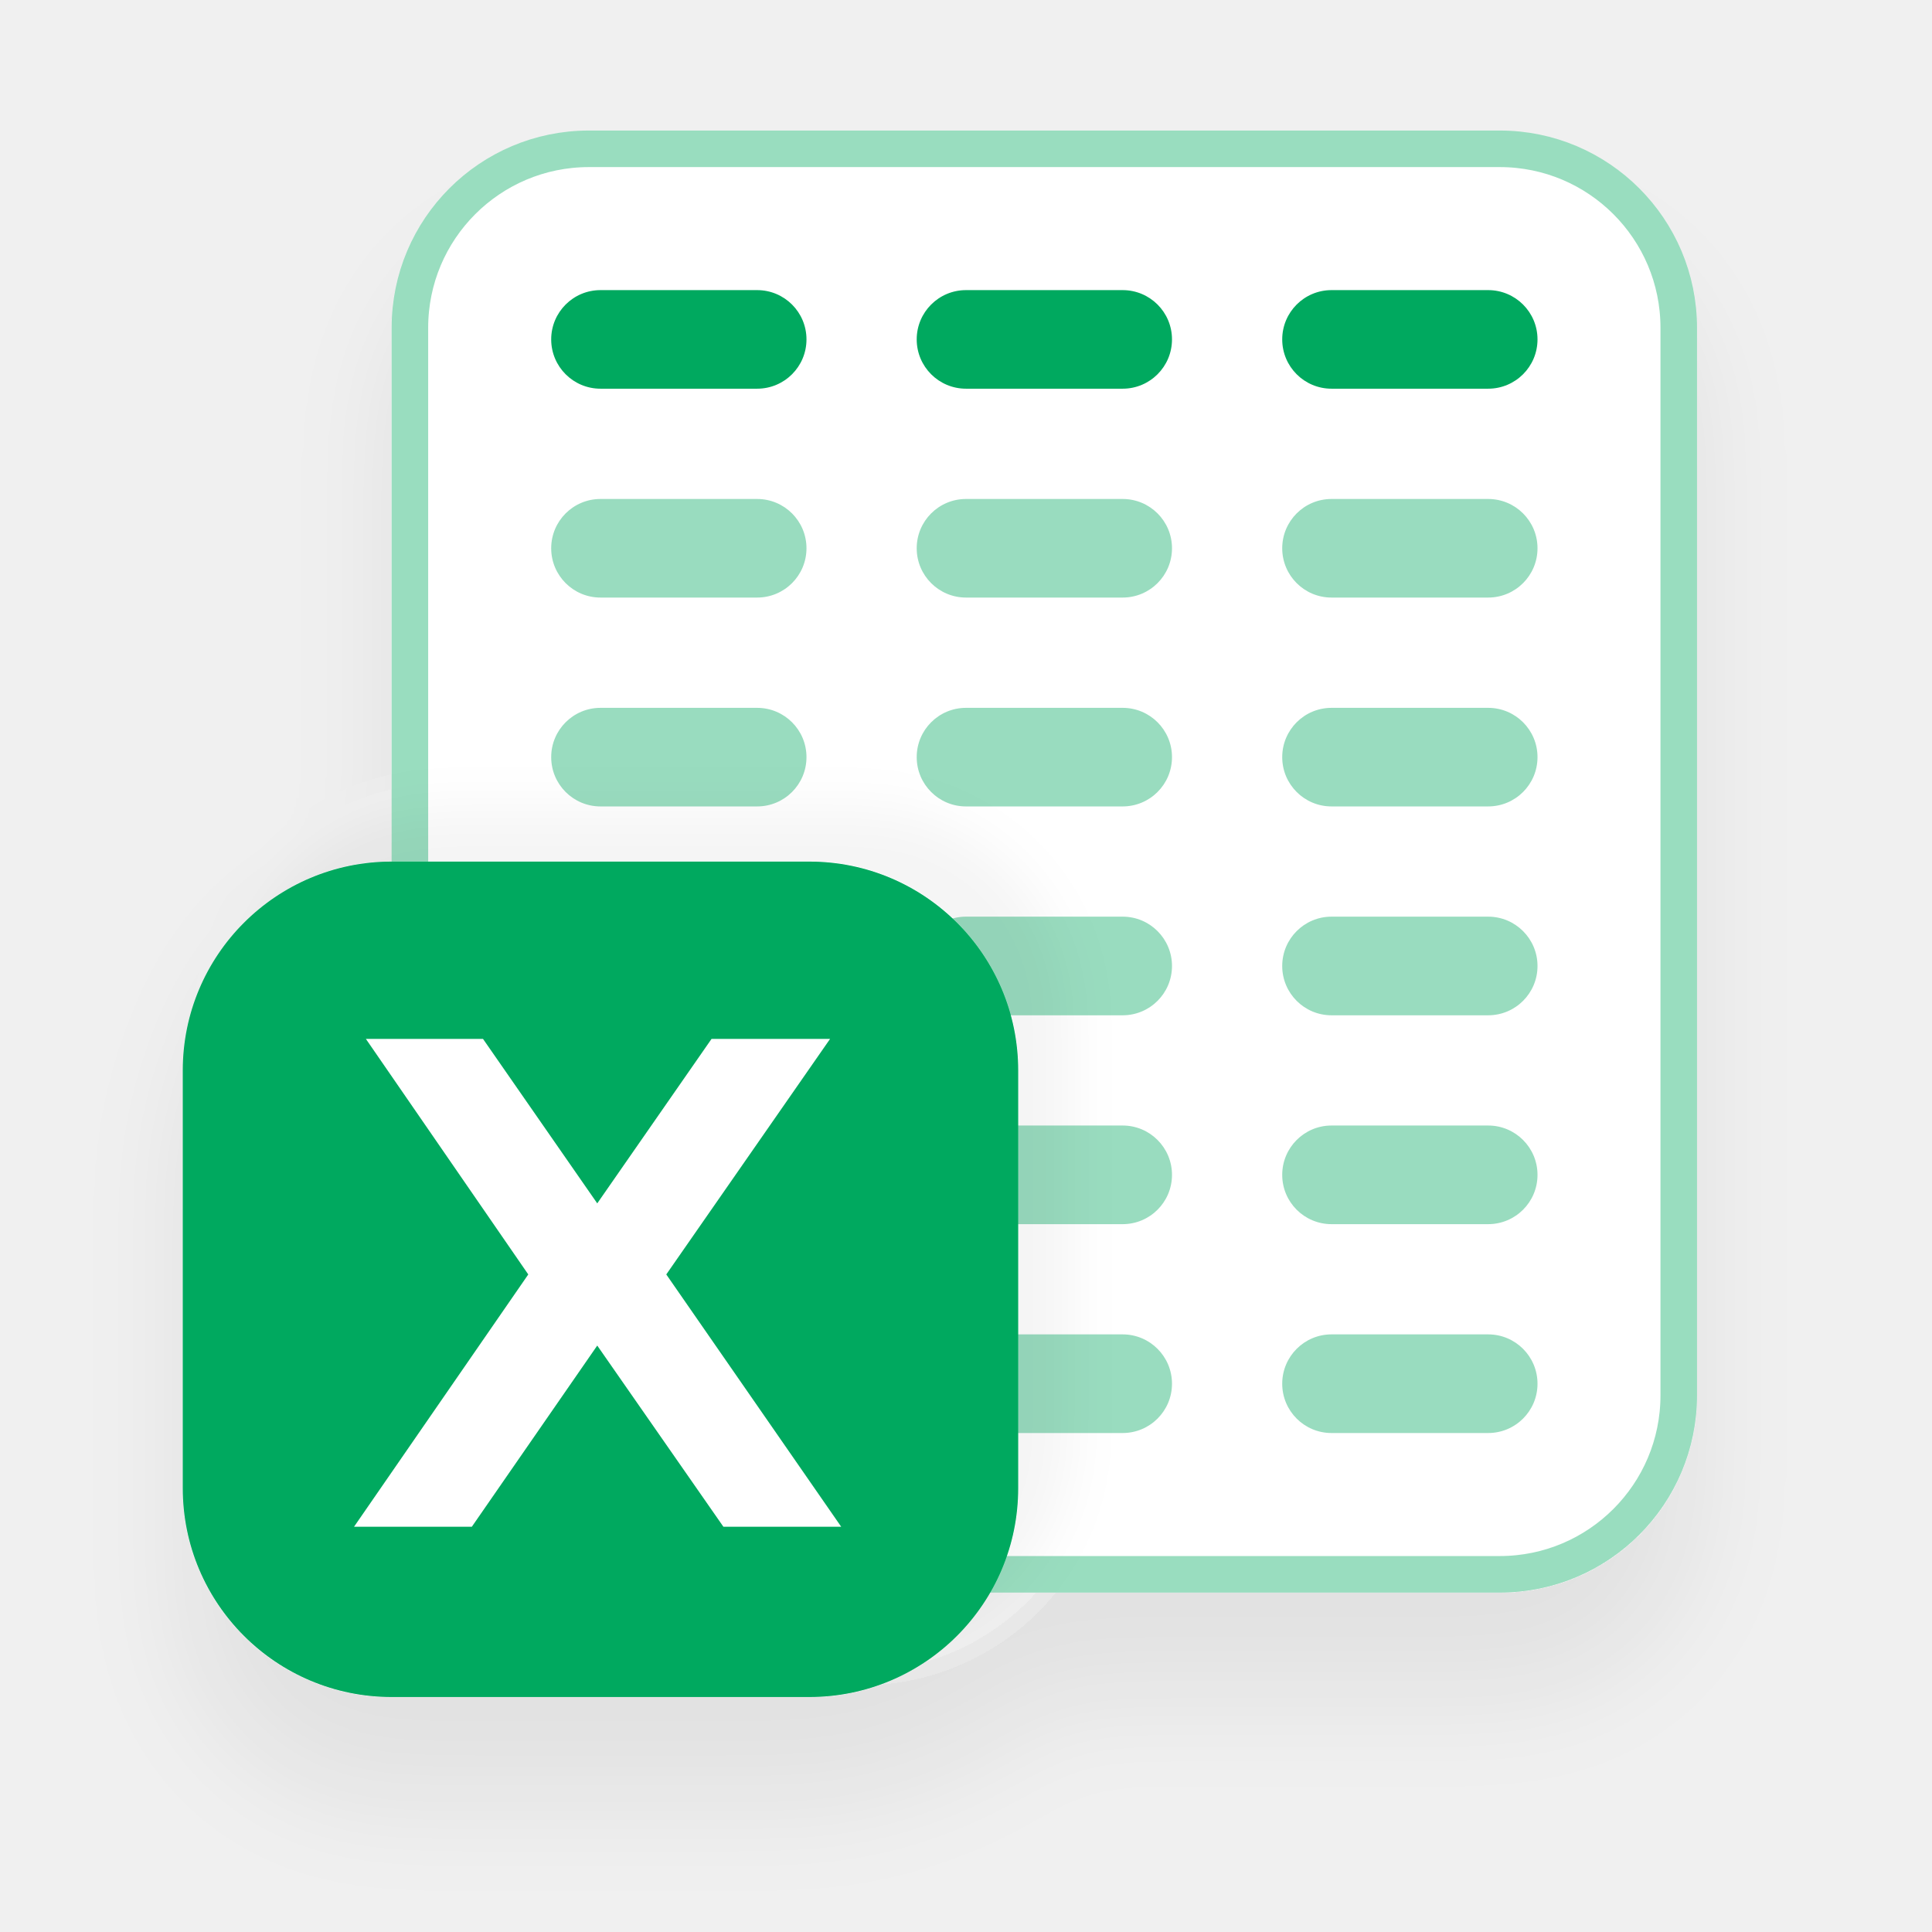
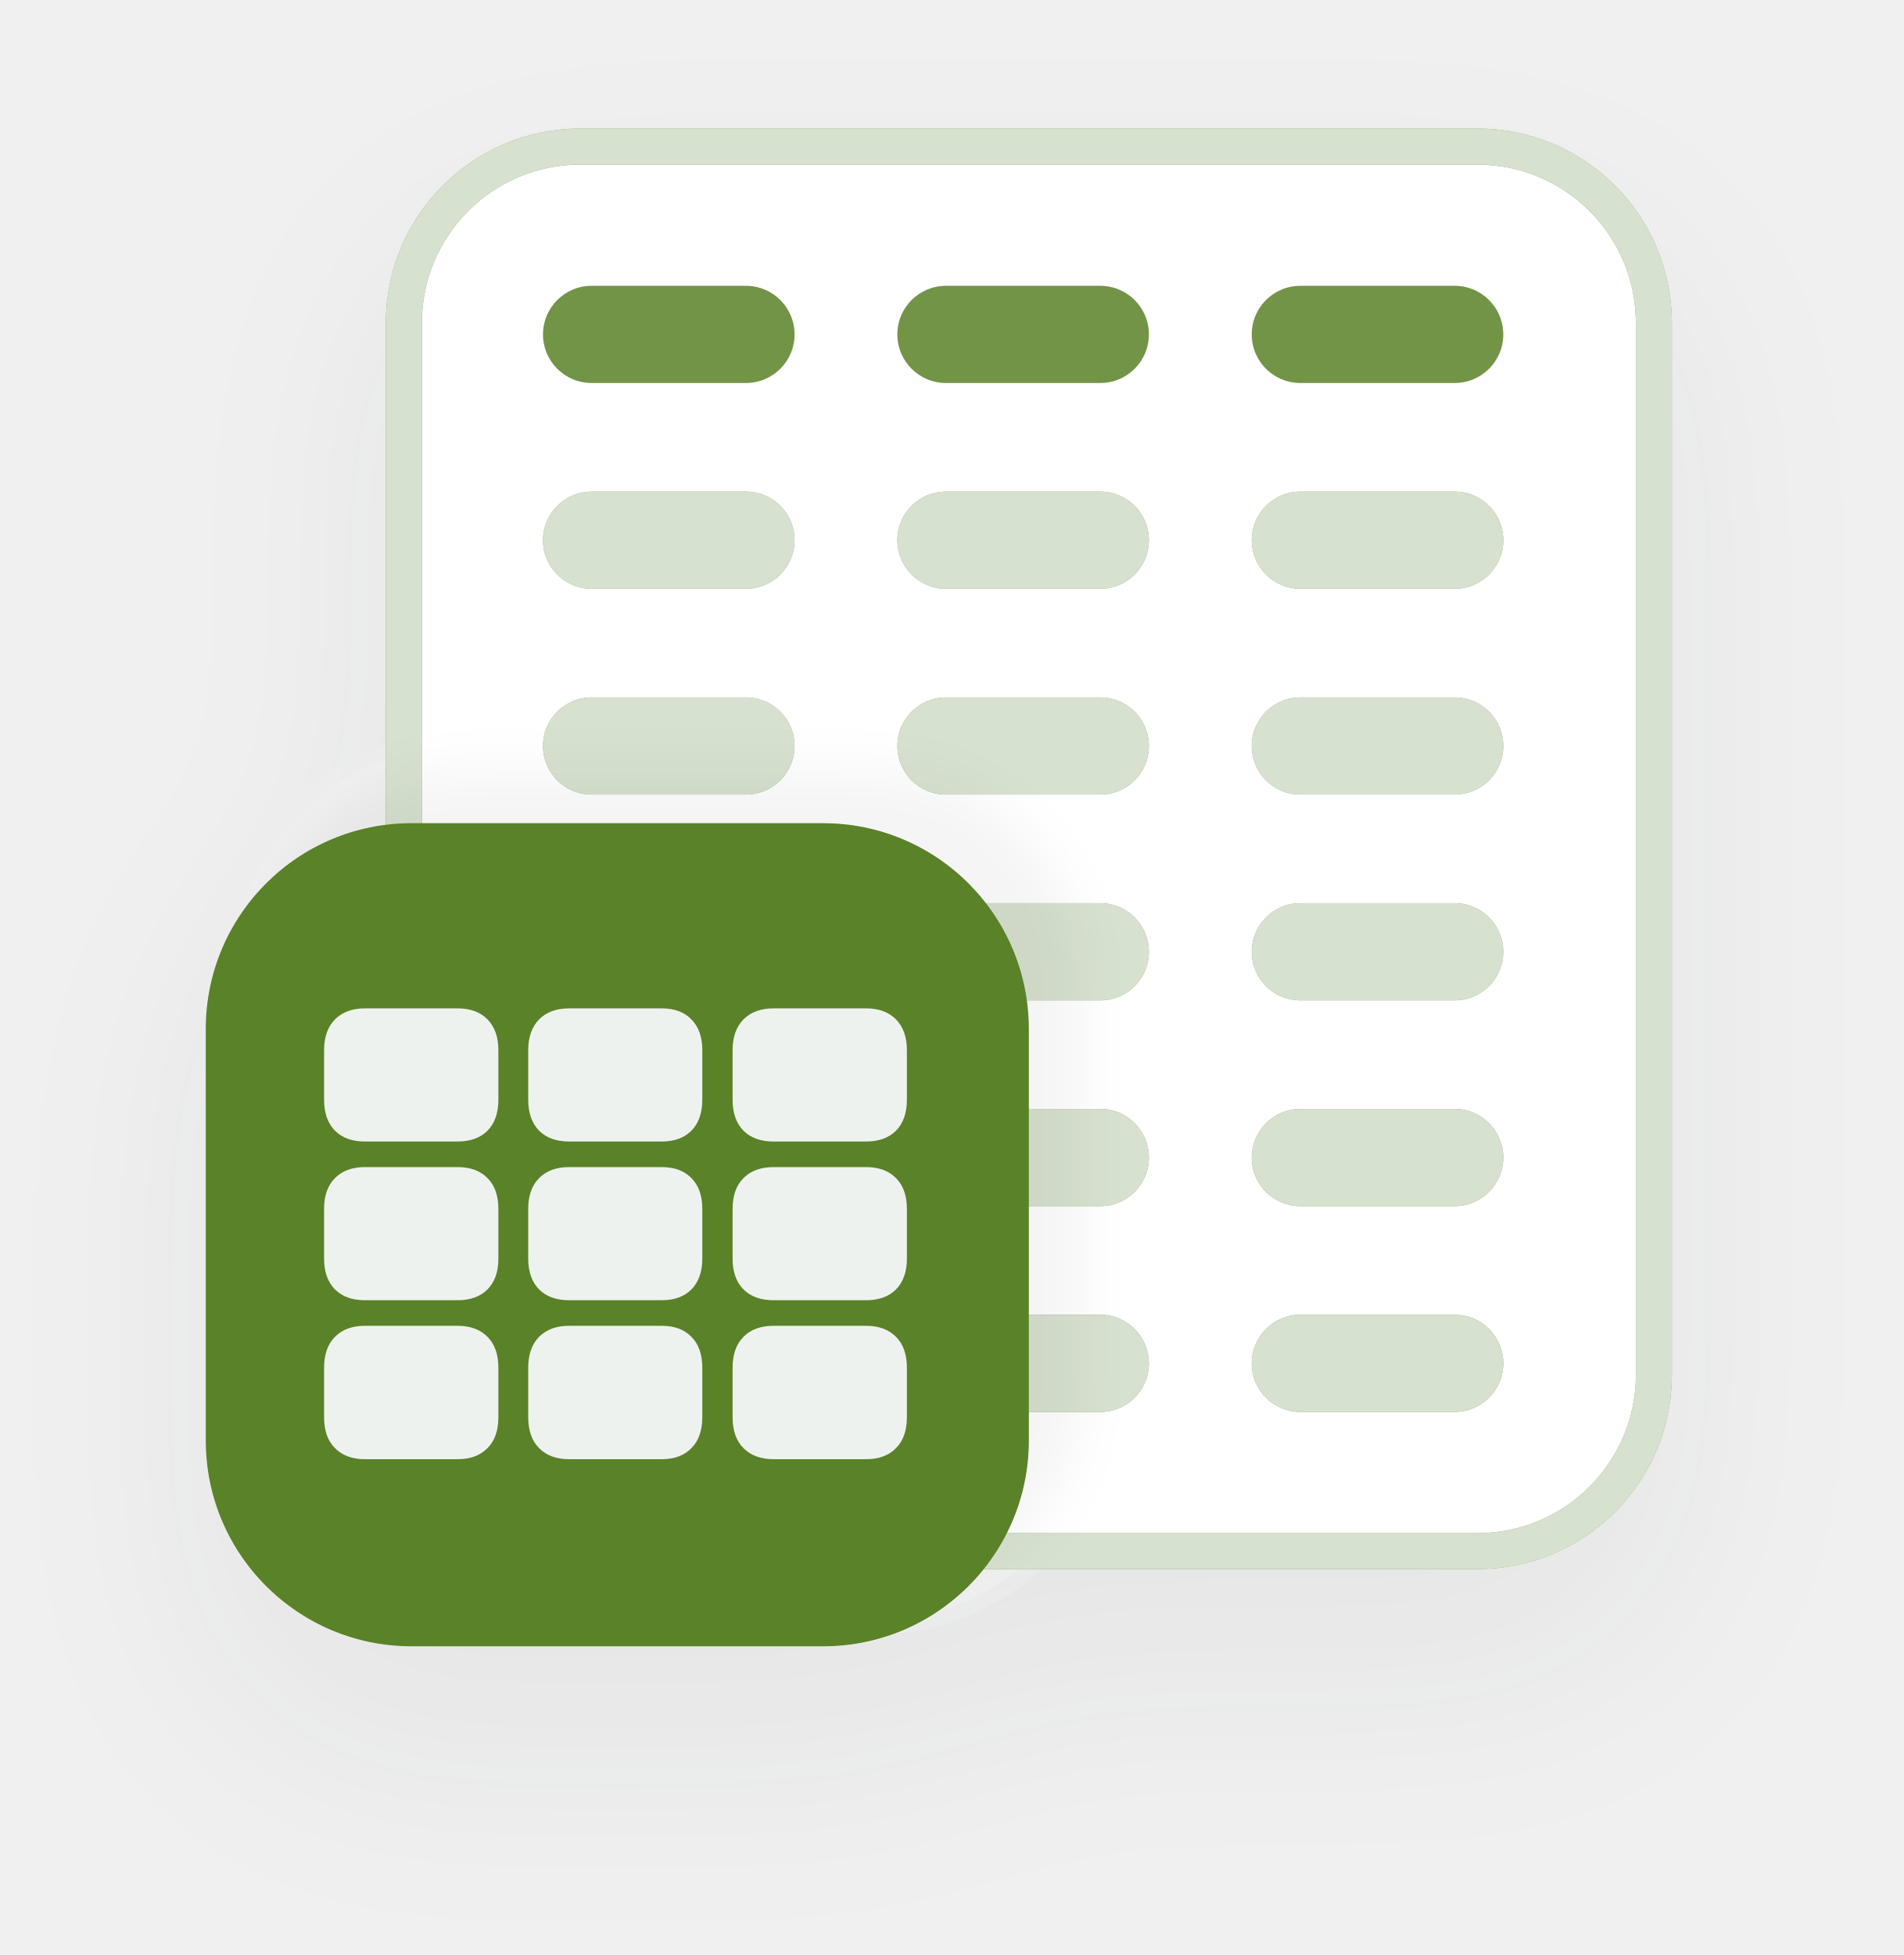
- <svg xmlns="http://www.w3.org/2000/svg" width="32" height="32" viewBox="0 0 35 37" fill="none">
+ <svg xmlns="http://www.w3.org/2000/svg" width="37" height="38" viewBox="0 0 37 38" fill="none">
  <g filter="url(#filter0_d_2456_1581)">
-     <rect x="6.85" y="2.85" width="24.3" height="27.3" rx="3.428" fill="white" />
-     <rect x="6.85" y="2.85" width="24.3" height="27.3" rx="3.428" stroke="#99DDBF" stroke-width="0.7" />
-     <path fill-rule="evenodd" clip-rule="evenodd" d="M9.556 6.5C9.556 5.978 9.979 5.556 10.5 5.556L13.5 5.556C14.022 5.556 14.445 5.978 14.445 6.5C14.445 7.022 14.022 7.444 13.5 7.444L10.5 7.444C9.979 7.444 9.556 7.022 9.556 6.5Z" fill="#00A95F" />
-     <path fill-rule="evenodd" clip-rule="evenodd" d="M9.556 10.5C9.556 9.978 9.979 9.556 10.5 9.556L13.5 9.556C14.022 9.556 14.445 9.978 14.445 10.5C14.445 11.022 14.022 11.444 13.5 11.444H10.5C9.979 11.444 9.556 11.022 9.556 10.5Z" fill="#00A95F" fill-opacity="0.4" />
-     <path fill-rule="evenodd" clip-rule="evenodd" d="M9.556 14.5C9.556 13.978 9.979 13.556 10.5 13.556L13.5 13.556C14.022 13.556 14.445 13.978 14.445 14.5C14.445 15.022 14.022 15.444 13.5 15.444H10.5C9.979 15.444 9.556 15.022 9.556 14.5Z" fill="#00A95F" fill-opacity="0.4" />
-     <path fill-rule="evenodd" clip-rule="evenodd" d="M9.556 18.5C9.556 17.978 9.979 17.555 10.5 17.555H13.5C14.022 17.555 14.445 17.978 14.445 18.5C14.445 19.022 14.022 19.444 13.5 19.444H10.5C9.979 19.444 9.556 19.022 9.556 18.5Z" fill="#00A95F" fill-opacity="0.4" />
-     <path fill-rule="evenodd" clip-rule="evenodd" d="M9.556 22.5C9.556 21.978 9.979 21.555 10.5 21.555H13.5C14.022 21.555 14.445 21.978 14.445 22.5C14.445 23.022 14.022 23.444 13.5 23.444H10.5C9.979 23.444 9.556 23.022 9.556 22.5Z" fill="#00A95F" fill-opacity="0.4" />
-     <path fill-rule="evenodd" clip-rule="evenodd" d="M9.556 26.5C9.556 25.978 9.979 25.555 10.5 25.555H13.5C14.022 25.555 14.445 25.978 14.445 26.5C14.445 27.022 14.022 27.444 13.5 27.444H10.5C9.979 27.444 9.556 27.022 9.556 26.5Z" fill="#00A95F" fill-opacity="0.4" />
-     <path fill-rule="evenodd" clip-rule="evenodd" d="M16.556 6.5C16.556 5.978 16.979 5.556 17.5 5.556H20.5C21.022 5.556 21.445 5.978 21.445 6.5C21.445 7.022 21.022 7.444 20.5 7.444H17.5C16.979 7.444 16.556 7.022 16.556 6.5Z" fill="#00A95F" />
-     <path fill-rule="evenodd" clip-rule="evenodd" d="M16.556 10.5C16.556 9.978 16.979 9.556 17.5 9.556H20.5C21.022 9.556 21.445 9.978 21.445 10.5C21.445 11.022 21.022 11.444 20.5 11.444H17.5C16.979 11.444 16.556 11.022 16.556 10.5Z" fill="#00A95F" fill-opacity="0.4" />
-     <path fill-rule="evenodd" clip-rule="evenodd" d="M16.556 14.5C16.556 13.978 16.979 13.556 17.5 13.556H20.5C21.022 13.556 21.445 13.978 21.445 14.5C21.445 15.022 21.022 15.444 20.5 15.444H17.5C16.979 15.444 16.556 15.022 16.556 14.5Z" fill="#00A95F" fill-opacity="0.4" />
-     <path fill-rule="evenodd" clip-rule="evenodd" d="M16.556 18.5C16.556 17.978 16.979 17.555 17.5 17.555H20.5C21.022 17.555 21.445 17.978 21.445 18.5C21.445 19.022 21.022 19.444 20.5 19.444H17.5C16.979 19.444 16.556 19.022 16.556 18.5Z" fill="#00A95F" fill-opacity="0.4" />
-     <path fill-rule="evenodd" clip-rule="evenodd" d="M16.556 22.5C16.556 21.978 16.979 21.555 17.5 21.555H20.5C21.022 21.555 21.445 21.978 21.445 22.5C21.445 23.022 21.022 23.444 20.5 23.444H17.5C16.979 23.444 16.556 23.022 16.556 22.5Z" fill="#00A95F" fill-opacity="0.4" />
-     <path fill-rule="evenodd" clip-rule="evenodd" d="M16.556 26.5C16.556 25.978 16.979 25.555 17.5 25.555H20.5C21.022 25.555 21.445 25.978 21.445 26.5C21.445 27.022 21.022 27.444 20.5 27.444H17.5C16.979 27.444 16.556 27.022 16.556 26.5Z" fill="#00A95F" fill-opacity="0.4" />
-     <path fill-rule="evenodd" clip-rule="evenodd" d="M23.556 6.5C23.556 5.978 23.979 5.556 24.5 5.556H27.5C28.022 5.556 28.445 5.978 28.445 6.5C28.445 7.022 28.022 7.444 27.5 7.444H24.5C23.979 7.444 23.556 7.022 23.556 6.5Z" fill="#00A95F" />
-     <path fill-rule="evenodd" clip-rule="evenodd" d="M23.556 10.5C23.556 9.978 23.979 9.556 24.5 9.556H27.5C28.022 9.556 28.445 9.978 28.445 10.5C28.445 11.022 28.022 11.444 27.5 11.444H24.5C23.979 11.444 23.556 11.022 23.556 10.5Z" fill="#00A95F" fill-opacity="0.4" />
-     <path fill-rule="evenodd" clip-rule="evenodd" d="M23.556 14.5C23.556 13.978 23.979 13.556 24.5 13.556H27.5C28.022 13.556 28.445 13.978 28.445 14.5C28.445 15.022 28.022 15.444 27.5 15.444H24.5C23.979 15.444 23.556 15.022 23.556 14.5Z" fill="#00A95F" fill-opacity="0.4" />
-     <path fill-rule="evenodd" clip-rule="evenodd" d="M23.556 18.5C23.556 17.978 23.979 17.555 24.5 17.555H27.5C28.022 17.555 28.445 17.978 28.445 18.5C28.445 19.022 28.022 19.444 27.5 19.444H24.5C23.979 19.444 23.556 19.022 23.556 18.5Z" fill="#00A95F" fill-opacity="0.4" />
-     <path fill-rule="evenodd" clip-rule="evenodd" d="M23.556 22.5C23.556 21.978 23.979 21.555 24.5 21.555H27.5C28.022 21.555 28.445 21.978 28.445 22.5C28.445 23.022 28.022 23.444 27.5 23.444H24.5C23.979 23.444 23.556 23.022 23.556 22.5Z" fill="#00A95F" fill-opacity="0.4" />
-     <path fill-rule="evenodd" clip-rule="evenodd" d="M23.556 26.5C23.556 25.978 23.979 25.555 24.5 25.555H27.5C28.022 25.555 28.445 25.978 28.445 26.5C28.445 27.022 28.022 27.444 27.5 27.444H24.5C23.979 27.444 23.556 27.022 23.556 26.5Z" fill="#00A95F" fill-opacity="0.4" />
+     <rect x="7.85" y="2.85" width="24.3" height="27.3" rx="3.428" fill="white" />
+     <rect x="7.85" y="2.85" width="24.3" height="27.3" rx="3.428" stroke="#5A8228" stroke-width="0.7" />
+     <rect x="7.85" y="2.85" width="24.3" height="27.3" rx="3.428" stroke="#F6F8F9" stroke-opacity="0.8" stroke-width="0.7" />
+     <path fill-rule="evenodd" clip-rule="evenodd" d="M10.556 6.5C10.556 5.978 10.979 5.556 11.5 5.556L14.5 5.556C15.022 5.556 15.445 5.978 15.445 6.5C15.445 7.022 15.022 7.444 14.5 7.444L11.5 7.444C10.979 7.444 10.556 7.022 10.556 6.5Z" fill="#5A8228" />
+     <path fill-rule="evenodd" clip-rule="evenodd" d="M10.556 6.5C10.556 5.978 10.979 5.556 11.5 5.556L14.5 5.556C15.022 5.556 15.445 5.978 15.445 6.5C15.445 7.022 15.022 7.444 14.5 7.444L11.5 7.444C10.979 7.444 10.556 7.022 10.556 6.5Z" fill="#F6F8F9" fill-opacity="0.15" />
+     <path fill-rule="evenodd" clip-rule="evenodd" d="M10.556 10.5C10.556 9.978 10.979 9.556 11.5 9.556L14.5 9.556C15.022 9.556 15.445 9.978 15.445 10.5C15.445 11.022 15.022 11.444 14.5 11.444H11.5C10.979 11.444 10.556 11.022 10.556 10.5Z" fill="#5A8228" />
+     <path fill-rule="evenodd" clip-rule="evenodd" d="M10.556 10.5C10.556 9.978 10.979 9.556 11.5 9.556L14.5 9.556C15.022 9.556 15.445 9.978 15.445 10.5C15.445 11.022 15.022 11.444 14.5 11.444H11.5C10.979 11.444 10.556 11.022 10.556 10.5Z" fill="#F6F8F9" fill-opacity="0.8" />
+     <path fill-rule="evenodd" clip-rule="evenodd" d="M10.556 14.5C10.556 13.978 10.979 13.556 11.5 13.556L14.5 13.556C15.022 13.556 15.445 13.978 15.445 14.5C15.445 15.022 15.022 15.444 14.5 15.444H11.5C10.979 15.444 10.556 15.022 10.556 14.5Z" fill="#5A8228" />
+     <path fill-rule="evenodd" clip-rule="evenodd" d="M10.556 14.5C10.556 13.978 10.979 13.556 11.5 13.556L14.5 13.556C15.022 13.556 15.445 13.978 15.445 14.5C15.445 15.022 15.022 15.444 14.5 15.444H11.5C10.979 15.444 10.556 15.022 10.556 14.5Z" fill="#F6F8F9" fill-opacity="0.8" />
+     <path fill-rule="evenodd" clip-rule="evenodd" d="M10.556 18.5C10.556 17.978 10.979 17.556 11.5 17.556H14.5C15.022 17.556 15.445 17.978 15.445 18.5C15.445 19.022 15.022 19.444 14.5 19.444H11.5C10.979 19.444 10.556 19.022 10.556 18.5Z" fill="#5A8228" />
+     <path fill-rule="evenodd" clip-rule="evenodd" d="M10.556 18.5C10.556 17.978 10.979 17.556 11.5 17.556H14.5C15.022 17.556 15.445 17.978 15.445 18.5C15.445 19.022 15.022 19.444 14.5 19.444H11.5C10.979 19.444 10.556 19.022 10.556 18.5Z" fill="#F6F8F9" fill-opacity="0.8" />
+     <path fill-rule="evenodd" clip-rule="evenodd" d="M10.556 22.5C10.556 21.978 10.979 21.556 11.5 21.556H14.5C15.022 21.556 15.445 21.978 15.445 22.5C15.445 23.022 15.022 23.444 14.5 23.444H11.5C10.979 23.444 10.556 23.022 10.556 22.5Z" fill="#5A8228" />
+     <path fill-rule="evenodd" clip-rule="evenodd" d="M10.556 22.5C10.556 21.978 10.979 21.556 11.5 21.556H14.5C15.022 21.556 15.445 21.978 15.445 22.5C15.445 23.022 15.022 23.444 14.5 23.444H11.5C10.979 23.444 10.556 23.022 10.556 22.5Z" fill="#F6F8F9" fill-opacity="0.8" />
+     <path fill-rule="evenodd" clip-rule="evenodd" d="M10.556 26.5C10.556 25.978 10.979 25.556 11.5 25.556H14.5C15.022 25.556 15.445 25.978 15.445 26.5C15.445 27.022 15.022 27.444 14.5 27.444H11.5C10.979 27.444 10.556 27.022 10.556 26.5Z" fill="#5A8228" />
+     <path fill-rule="evenodd" clip-rule="evenodd" d="M10.556 26.5C10.556 25.978 10.979 25.556 11.5 25.556H14.5C15.022 25.556 15.445 25.978 15.445 26.5C15.445 27.022 15.022 27.444 14.5 27.444H11.5C10.979 27.444 10.556 27.022 10.556 26.5Z" fill="#F6F8F9" fill-opacity="0.8" />
+     <path fill-rule="evenodd" clip-rule="evenodd" d="M17.444 6.5C17.444 5.978 17.867 5.556 18.389 5.556H21.389C21.91 5.556 22.333 5.978 22.333 6.5C22.333 7.022 21.91 7.444 21.389 7.444H18.389C17.867 7.444 17.444 7.022 17.444 6.5Z" fill="#5A8228" />
+     <path fill-rule="evenodd" clip-rule="evenodd" d="M17.444 6.5C17.444 5.978 17.867 5.556 18.389 5.556H21.389C21.91 5.556 22.333 5.978 22.333 6.5C22.333 7.022 21.91 7.444 21.389 7.444H18.389C17.867 7.444 17.444 7.022 17.444 6.5Z" fill="#F6F8F9" fill-opacity="0.15" />
+     <path fill-rule="evenodd" clip-rule="evenodd" d="M17.444 10.5C17.444 9.978 17.867 9.556 18.389 9.556H21.389C21.91 9.556 22.333 9.978 22.333 10.5C22.333 11.022 21.91 11.444 21.389 11.444H18.389C17.867 11.444 17.444 11.022 17.444 10.5Z" fill="#5A8228" />
+     <path fill-rule="evenodd" clip-rule="evenodd" d="M17.444 10.5C17.444 9.978 17.867 9.556 18.389 9.556H21.389C21.91 9.556 22.333 9.978 22.333 10.5C22.333 11.022 21.91 11.444 21.389 11.444H18.389C17.867 11.444 17.444 11.022 17.444 10.5Z" fill="#F6F8F9" fill-opacity="0.8" />
+     <path fill-rule="evenodd" clip-rule="evenodd" d="M17.444 14.5C17.444 13.978 17.867 13.556 18.389 13.556H21.389C21.91 13.556 22.333 13.978 22.333 14.5C22.333 15.022 21.91 15.444 21.389 15.444H18.389C17.867 15.444 17.444 15.022 17.444 14.5Z" fill="#5A8228" />
+     <path fill-rule="evenodd" clip-rule="evenodd" d="M17.444 14.5C17.444 13.978 17.867 13.556 18.389 13.556H21.389C21.91 13.556 22.333 13.978 22.333 14.5C22.333 15.022 21.91 15.444 21.389 15.444H18.389C17.867 15.444 17.444 15.022 17.444 14.5Z" fill="#F6F8F9" fill-opacity="0.8" />
+     <path fill-rule="evenodd" clip-rule="evenodd" d="M17.444 18.5C17.444 17.978 17.867 17.555 18.389 17.555H21.389C21.91 17.555 22.333 17.978 22.333 18.5C22.333 19.022 21.91 19.444 21.389 19.444H18.389C17.867 19.444 17.444 19.022 17.444 18.5Z" fill="#5A8228" />
+     <path fill-rule="evenodd" clip-rule="evenodd" d="M17.444 18.5C17.444 17.978 17.867 17.555 18.389 17.555H21.389C21.91 17.555 22.333 17.978 22.333 18.5C22.333 19.022 21.91 19.444 21.389 19.444H18.389C17.867 19.444 17.444 19.022 17.444 18.5Z" fill="#F6F8F9" fill-opacity="0.8" />
+     <path fill-rule="evenodd" clip-rule="evenodd" d="M17.444 22.5C17.444 21.978 17.867 21.555 18.389 21.555H21.389C21.91 21.555 22.333 21.978 22.333 22.5C22.333 23.022 21.91 23.444 21.389 23.444H18.389C17.867 23.444 17.444 23.022 17.444 22.5Z" fill="#5A8228" />
+     <path fill-rule="evenodd" clip-rule="evenodd" d="M17.444 22.5C17.444 21.978 17.867 21.555 18.389 21.555H21.389C21.91 21.555 22.333 21.978 22.333 22.5C22.333 23.022 21.91 23.444 21.389 23.444H18.389C17.867 23.444 17.444 23.022 17.444 22.5Z" fill="#F6F8F9" fill-opacity="0.8" />
+     <path fill-rule="evenodd" clip-rule="evenodd" d="M17.444 26.5C17.444 25.978 17.867 25.555 18.389 25.555H21.389C21.91 25.555 22.333 25.978 22.333 26.5C22.333 27.022 21.91 27.444 21.389 27.444H18.389C17.867 27.444 17.444 27.022 17.444 26.5Z" fill="#5A8228" />
+     <path fill-rule="evenodd" clip-rule="evenodd" d="M17.444 26.5C17.444 25.978 17.867 25.555 18.389 25.555H21.389C21.91 25.555 22.333 25.978 22.333 26.5C22.333 27.022 21.91 27.444 21.389 27.444H18.389C17.867 27.444 17.444 27.022 17.444 26.5Z" fill="#F6F8F9" fill-opacity="0.8" />
+     <path fill-rule="evenodd" clip-rule="evenodd" d="M24.333 6.5C24.333 5.978 24.756 5.556 25.277 5.556H28.277C28.799 5.556 29.222 5.978 29.222 6.5C29.222 7.022 28.799 7.444 28.277 7.444H25.277C24.756 7.444 24.333 7.022 24.333 6.5Z" fill="#5A8228" />
+     <path fill-rule="evenodd" clip-rule="evenodd" d="M24.333 6.5C24.333 5.978 24.756 5.556 25.277 5.556H28.277C28.799 5.556 29.222 5.978 29.222 6.5C29.222 7.022 28.799 7.444 28.277 7.444H25.277C24.756 7.444 24.333 7.022 24.333 6.5Z" fill="#F6F8F9" fill-opacity="0.15" />
+     <path fill-rule="evenodd" clip-rule="evenodd" d="M24.333 10.5C24.333 9.978 24.756 9.556 25.277 9.556H28.277C28.799 9.556 29.222 9.978 29.222 10.5C29.222 11.022 28.799 11.444 28.277 11.444H25.277C24.756 11.444 24.333 11.022 24.333 10.5Z" fill="#5A8228" />
+     <path fill-rule="evenodd" clip-rule="evenodd" d="M24.333 10.5C24.333 9.978 24.756 9.556 25.277 9.556H28.277C28.799 9.556 29.222 9.978 29.222 10.5C29.222 11.022 28.799 11.444 28.277 11.444H25.277C24.756 11.444 24.333 11.022 24.333 10.5Z" fill="#F6F8F9" fill-opacity="0.8" />
+     <path fill-rule="evenodd" clip-rule="evenodd" d="M24.333 14.5C24.333 13.978 24.756 13.556 25.277 13.556H28.277C28.799 13.556 29.222 13.978 29.222 14.5C29.222 15.022 28.799 15.444 28.277 15.444H25.277C24.756 15.444 24.333 15.022 24.333 14.5Z" fill="#5A8228" />
+     <path fill-rule="evenodd" clip-rule="evenodd" d="M24.333 14.5C24.333 13.978 24.756 13.556 25.277 13.556H28.277C28.799 13.556 29.222 13.978 29.222 14.5C29.222 15.022 28.799 15.444 28.277 15.444H25.277C24.756 15.444 24.333 15.022 24.333 14.5Z" fill="#F6F8F9" fill-opacity="0.8" />
+     <path fill-rule="evenodd" clip-rule="evenodd" d="M24.333 18.5C24.333 17.978 24.756 17.555 25.277 17.555H28.277C28.799 17.555 29.222 17.978 29.222 18.5C29.222 19.022 28.799 19.444 28.277 19.444H25.277C24.756 19.444 24.333 19.022 24.333 18.5Z" fill="#5A8228" />
+     <path fill-rule="evenodd" clip-rule="evenodd" d="M24.333 18.5C24.333 17.978 24.756 17.555 25.277 17.555H28.277C28.799 17.555 29.222 17.978 29.222 18.5C29.222 19.022 28.799 19.444 28.277 19.444H25.277C24.756 19.444 24.333 19.022 24.333 18.5Z" fill="#F6F8F9" fill-opacity="0.8" />
+     <path fill-rule="evenodd" clip-rule="evenodd" d="M24.333 22.5C24.333 21.978 24.756 21.555 25.277 21.555H28.277C28.799 21.555 29.222 21.978 29.222 22.5C29.222 23.022 28.799 23.444 28.277 23.444H25.277C24.756 23.444 24.333 23.022 24.333 22.5Z" fill="#5A8228" />
+     <path fill-rule="evenodd" clip-rule="evenodd" d="M24.333 22.5C24.333 21.978 24.756 21.555 25.277 21.555H28.277C28.799 21.555 29.222 21.978 29.222 22.5C29.222 23.022 28.799 23.444 28.277 23.444H25.277C24.756 23.444 24.333 23.022 24.333 22.5Z" fill="#F6F8F9" fill-opacity="0.8" />
+     <path fill-rule="evenodd" clip-rule="evenodd" d="M24.333 26.5C24.333 25.978 24.756 25.555 25.277 25.555H28.277C28.799 25.555 29.222 25.978 29.222 26.5C29.222 27.022 28.799 27.444 28.277 27.444H25.277C24.756 27.444 24.333 27.022 24.333 26.5Z" fill="#5A8228" />
+     <path fill-rule="evenodd" clip-rule="evenodd" d="M24.333 26.5C24.333 25.978 24.756 25.555 25.277 25.555H28.277C28.799 25.555 29.222 25.978 29.222 26.5C29.222 27.022 28.799 27.444 28.277 27.444H25.277C24.756 27.444 24.333 27.022 24.333 26.5Z" fill="#F6F8F9" fill-opacity="0.8" />
    <g filter="url(#filter1_d_2456_1581)">
-       <rect x="2.5" y="16.5" width="16" height="16" rx="4" fill="#00A95F" />
-       <path d="M8.036 29.239H5.78L9.117 24.407L6.007 19.896H8.25L10.438 23.046L12.627 19.896H14.897L11.76 24.407L15.11 29.239H12.854L10.438 25.769L8.036 29.239Z" fill="white" />
+       <rect x="4" y="16" width="16" height="16" rx="4" fill="#5A8228" />
+       <path d="M7.095 22.188C6.846 22.188 6.652 22.118 6.511 21.977C6.37 21.834 6.3 21.633 6.3 21.375V20.413C6.3 20.158 6.37 19.959 6.511 19.815C6.652 19.672 6.846 19.6 7.095 19.6H8.893C9.142 19.6 9.337 19.672 9.477 19.815C9.618 19.959 9.688 20.158 9.688 20.413V21.375C9.688 21.633 9.618 21.834 9.477 21.977C9.337 22.118 9.142 22.188 8.893 22.188H7.095ZM11.064 22.188C10.815 22.188 10.62 22.118 10.479 21.977C10.339 21.834 10.268 21.633 10.268 21.375V20.413C10.268 20.158 10.339 19.959 10.479 19.815C10.62 19.672 10.815 19.6 11.064 19.6H12.861C13.11 19.6 13.303 19.672 13.441 19.815C13.582 19.959 13.652 20.158 13.652 20.413V21.375C13.652 21.633 13.582 21.834 13.441 21.977C13.303 22.118 13.11 22.188 12.861 22.188H11.064ZM15.041 22.188C14.789 22.188 14.592 22.118 14.452 21.977C14.311 21.834 14.241 21.633 14.241 21.375V20.413C14.241 20.158 14.311 19.959 14.452 19.815C14.592 19.672 14.789 19.6 15.041 19.6H16.834C17.083 19.6 17.278 19.672 17.418 19.815C17.559 19.959 17.629 20.158 17.629 20.413V21.375C17.629 21.633 17.559 21.834 17.418 21.977C17.278 22.118 17.083 22.188 16.834 22.188H15.041ZM7.095 25.273C6.846 25.273 6.652 25.203 6.511 25.062C6.37 24.919 6.3 24.72 6.3 24.465V23.498C6.3 23.24 6.37 23.041 6.511 22.9C6.652 22.757 6.846 22.685 7.095 22.685H8.893C9.142 22.685 9.337 22.757 9.477 22.9C9.618 23.041 9.688 23.24 9.688 23.498V24.465C9.688 24.72 9.618 24.919 9.477 25.062C9.337 25.203 9.142 25.273 8.893 25.273H7.095ZM11.064 25.273C10.815 25.273 10.62 25.203 10.479 25.062C10.339 24.919 10.268 24.72 10.268 24.465V23.498C10.268 23.24 10.339 23.041 10.479 22.9C10.62 22.757 10.815 22.685 11.064 22.685H12.861C13.11 22.685 13.303 22.757 13.441 22.9C13.582 23.041 13.652 23.24 13.652 23.498V24.465C13.652 24.72 13.582 24.919 13.441 25.062C13.303 25.203 13.11 25.273 12.861 25.273H11.064ZM15.041 25.273C14.789 25.273 14.592 25.203 14.452 25.062C14.311 24.919 14.241 24.72 14.241 24.465V23.498C14.241 23.24 14.311 23.041 14.452 22.9C14.592 22.757 14.789 22.685 15.041 22.685H16.834C17.083 22.685 17.278 22.757 17.418 22.9C17.559 23.041 17.629 23.24 17.629 23.498V24.465C17.629 24.72 17.559 24.919 17.418 25.062C17.278 25.203 17.083 25.273 16.834 25.273H15.041ZM7.095 28.363C6.846 28.363 6.652 28.291 6.511 28.147C6.37 28.007 6.3 27.806 6.3 27.545V26.587C6.3 26.327 6.37 26.126 6.511 25.985C6.652 25.842 6.846 25.77 7.095 25.77H8.893C9.142 25.77 9.337 25.842 9.477 25.985C9.618 26.126 9.688 26.327 9.688 26.587V27.545C9.688 27.806 9.618 28.007 9.477 28.147C9.337 28.291 9.142 28.363 8.893 28.363H7.095ZM11.064 28.363C10.815 28.363 10.62 28.291 10.479 28.147C10.339 28.007 10.268 27.806 10.268 27.545V26.587C10.268 26.327 10.339 26.126 10.479 25.985C10.62 25.842 10.815 25.77 11.064 25.77H12.861C13.11 25.77 13.303 25.842 13.441 25.985C13.582 26.126 13.652 26.327 13.652 26.587V27.545C13.652 27.806 13.582 28.007 13.441 28.147C13.303 28.291 13.11 28.363 12.861 28.363H11.064ZM15.041 28.363C14.789 28.363 14.592 28.291 14.452 28.147C14.311 28.007 14.241 27.806 14.241 27.545V26.587C14.241 26.327 14.311 26.126 14.452 25.985C14.592 25.842 14.789 25.77 15.041 25.77H16.834C17.083 25.77 17.278 25.842 17.418 25.985C17.559 26.126 17.629 26.327 17.629 26.587V27.545C17.629 27.806 17.559 28.007 17.418 28.147C17.278 28.291 17.083 28.363 16.834 28.363H15.041Z" fill="#F6F8F9" fill-opacity="0.95" />
    </g>
  </g>
  <defs>
-     <filter id="filter0_d_2456_1581" x="0.5" y="0.5" width="36" height="36" filterUnits="userSpaceOnUse" color-interpolation-filters="sRGB">
+     <filter id="filter0_d_2456_1581" x="0" y="-2" width="40" height="40" filterUnits="userSpaceOnUse" color-interpolation-filters="sRGB">
      <feFlood flood-opacity="0" result="BackgroundImageFix" />
      <feColorMatrix in="SourceAlpha" type="matrix" values="0 0 0 0 0 0 0 0 0 0 0 0 0 0 0 0 0 0 127 0" result="hardAlpha" />
      <feOffset dy="2" />
-       <feGaussianBlur stdDeviation="1" />
+       <feGaussianBlur stdDeviation="2" />
      <feComposite in2="hardAlpha" operator="out" />
-       <feColorMatrix type="matrix" values="0 0 0 0 0 0 0 0 0 0 0 0 0 0 0 0 0 0 0.06 0" />
+       <feColorMatrix type="matrix" values="0 0 0 0 0.094 0 0 0 0 0.106 0 0 0 0 0.141 0 0 0 0.05 0" />
      <feBlend mode="normal" in2="BackgroundImageFix" result="effect1_dropShadow_2456_1581" />
      <feBlend mode="normal" in="SourceGraphic" in2="effect1_dropShadow_2456_1581" result="shape" />
    </filter>
-     <filter id="filter1_d_2456_1581" x="2.5" y="14.5" width="18" height="18" filterUnits="userSpaceOnUse" color-interpolation-filters="sRGB">
+     <filter id="filter1_d_2456_1581" x="4" y="14" width="18" height="18" filterUnits="userSpaceOnUse" color-interpolation-filters="sRGB">
      <feFlood flood-opacity="0" result="BackgroundImageFix" />
      <feColorMatrix in="SourceAlpha" type="matrix" values="0 0 0 0 0 0 0 0 0 0 0 0 0 0 0 0 0 0 127 0" result="hardAlpha" />
      <feOffset dx="1" dy="-1" />
      <feGaussianBlur stdDeviation="0.5" />
      <feComposite in2="hardAlpha" operator="out" />
      <feColorMatrix type="matrix" values="0 0 0 0 0 0 0 0 0 0 0 0 0 0 0 0 0 0 0.04 0" />
      <feBlend mode="normal" in2="BackgroundImageFix" result="effect1_dropShadow_2456_1581" />
      <feBlend mode="normal" in="SourceGraphic" in2="effect1_dropShadow_2456_1581" result="shape" />
    </filter>
  </defs>
</svg>
